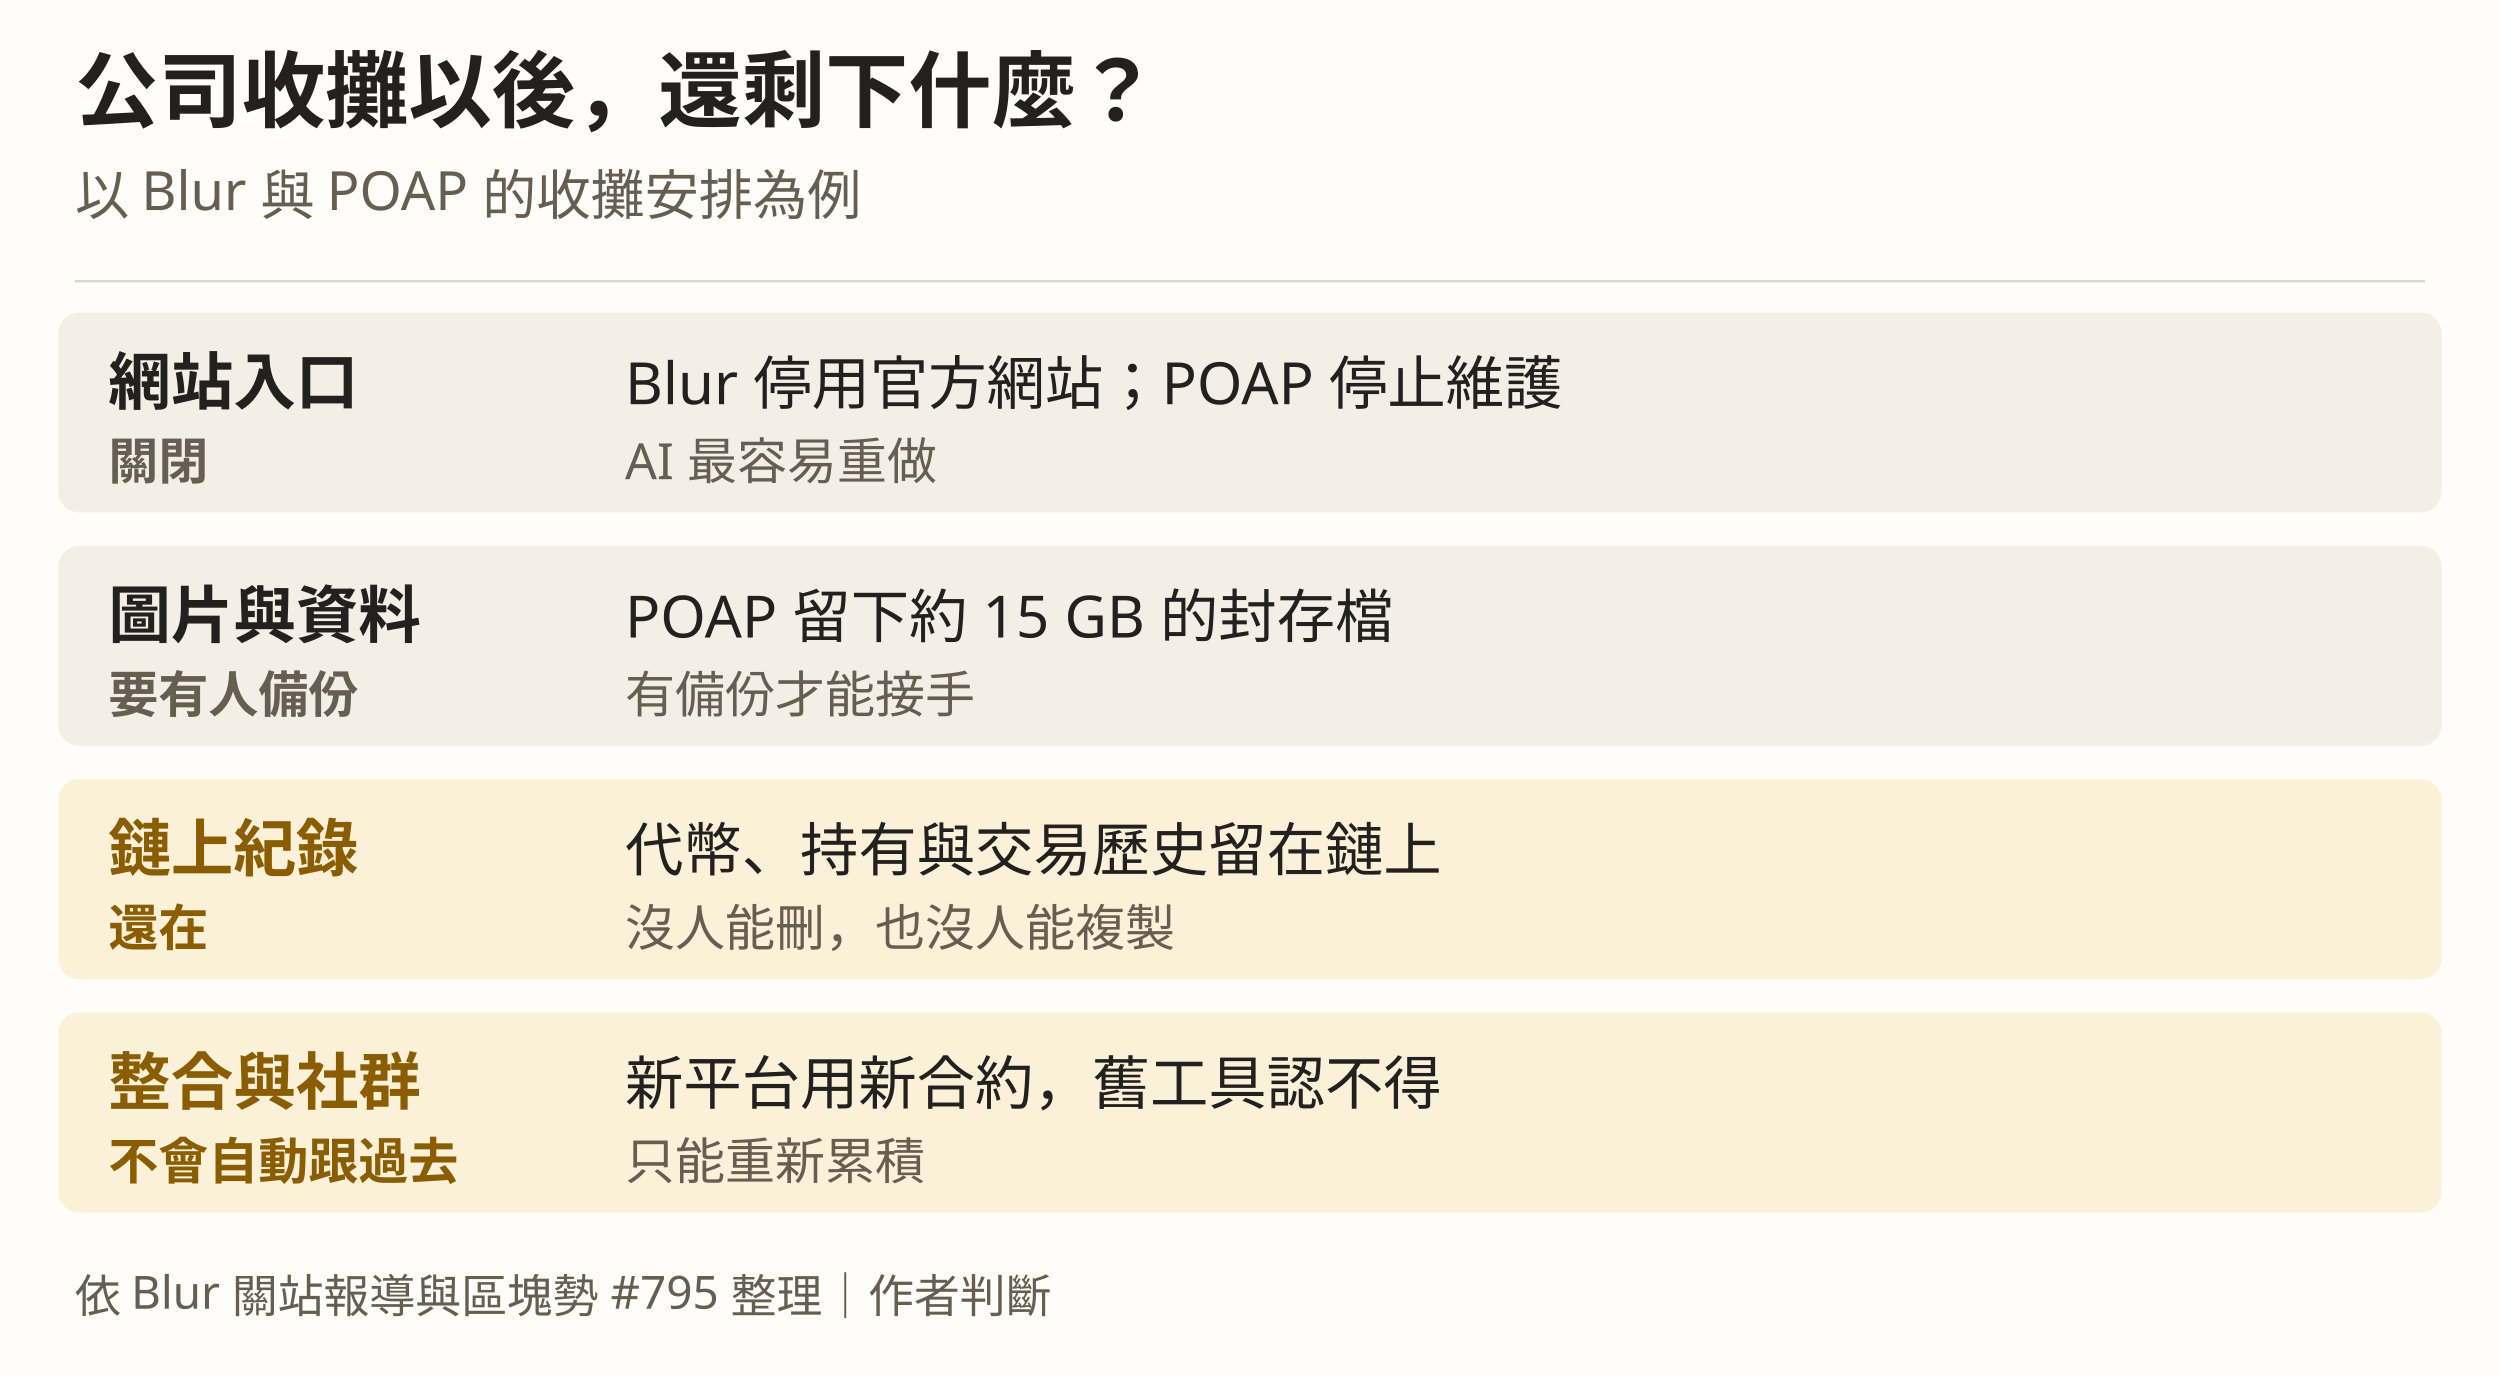
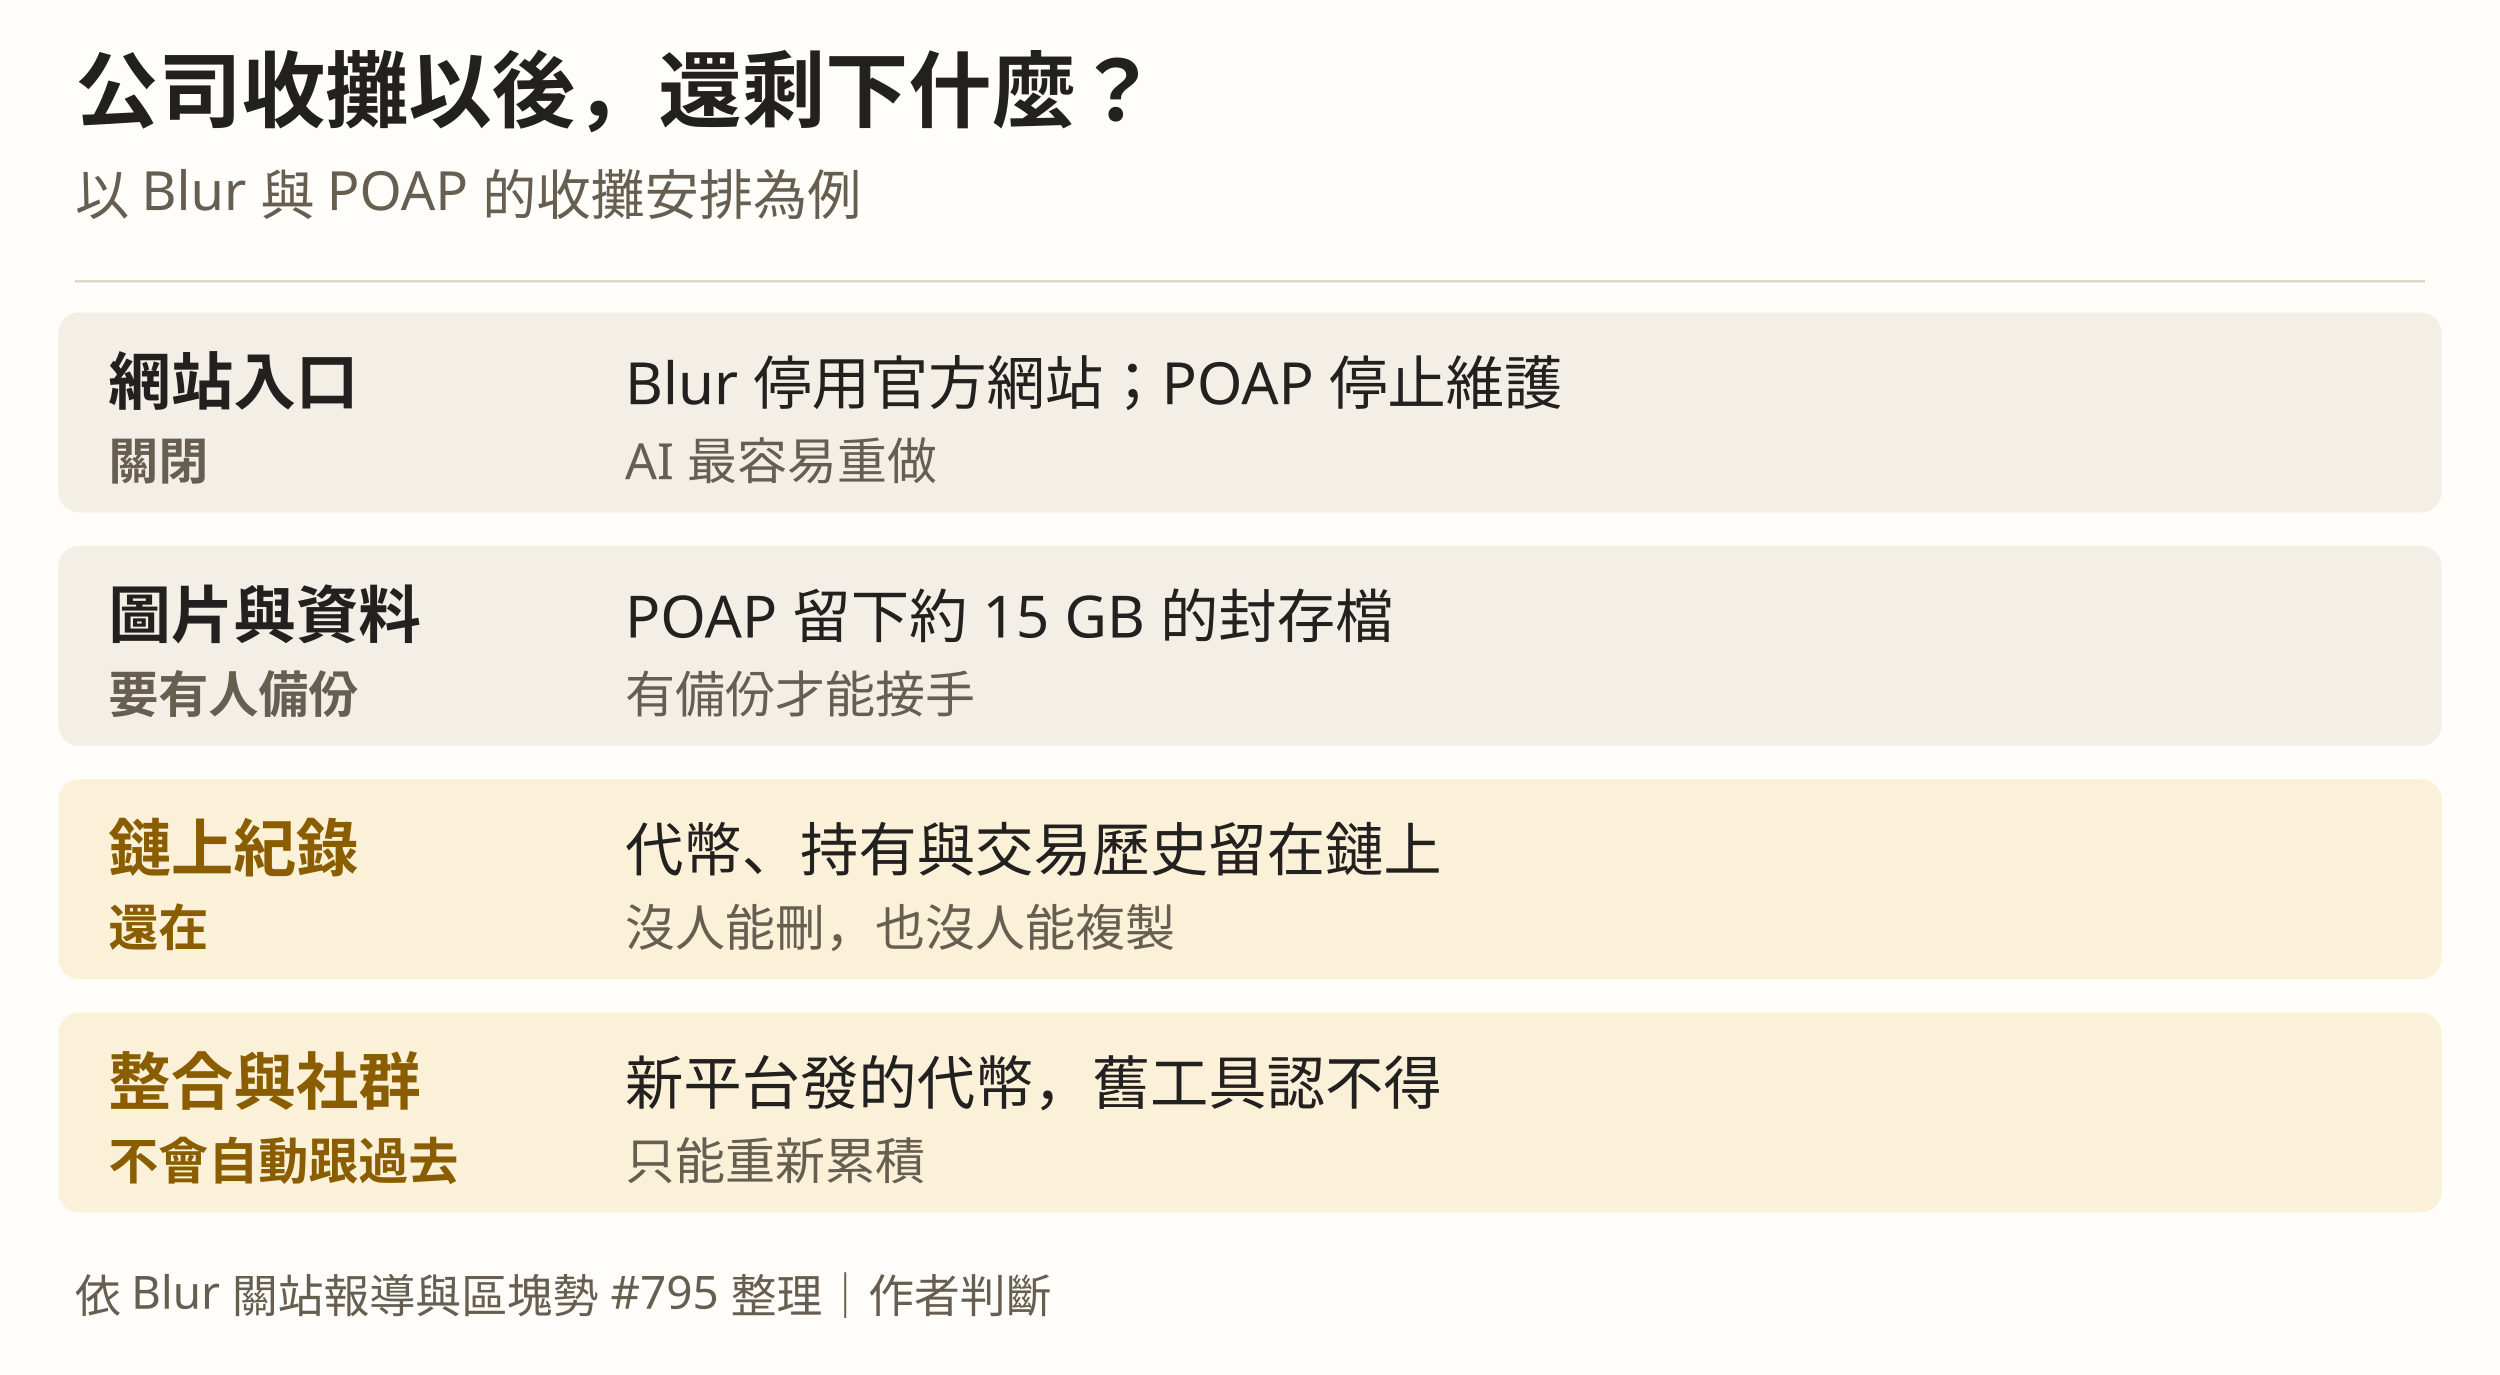
<svg xmlns="http://www.w3.org/2000/svg" width="1200" height="660" viewBox="0 0 1200 660" role="img" aria-labelledby="title desc">
  <rect width="1200" height="660" fill="#fffdf9" />
  <g font-family="Noto Sans TC, Microsoft JhengHei, sans-serif" fill="#232020">
    <text x="36" y="58" font-size="40" fill="#232020" font-weight="700">公司收攤以後，還剩下什麼？</text>
    <text x="36" y="103" font-size="26" fill="#665e51" font-weight="400">以 Blur 與 POAP 的收攤安排為例</text>
    <path d="M36 135H1164" stroke="#d9d0bf" />
    <rect x="28" y="150" width="1144" height="96" rx="10" fill="#f3efe7" />
    <text x="52" y="194" font-size="30" fill="#232020" font-weight="700">網站入口</text>
    <text x="52" y="230" font-size="24" fill="#665e51" font-weight="700">關閉</text>
    <text x="300" y="194" font-size="28" fill="#232020" font-weight="400">Blur 停用官方網站；POAP 停止維護</text>
    <text x="300" y="230" font-size="24" fill="#665e51" font-weight="400">AI 最容易重做</text>
    <rect x="28" y="262" width="1144" height="96" rx="10" fill="#f3efe7" />
    <text x="52" y="306" font-size="30" fill="#232020" font-weight="700">圖片與資料</text>
    <text x="52" y="342" font-size="24" fill="#665e51" font-weight="700">要有人備份</text>
    <text x="300" y="306" font-size="28" fill="#232020" font-weight="400">POAP 留下約 15 GB 的封存檔</text>
    <text x="300" y="342" font-size="24" fill="#665e51" font-weight="400">有備份才能接手</text>
    <rect x="28" y="374" width="1144" height="96" rx="10" fill="#fbf1d9" />
    <text x="52" y="418" font-size="30" fill="#8a5d00" font-weight="700">鏈上紀錄</text>
    <text x="52" y="454" font-size="24" fill="#8a5d00" font-weight="700">還在</text>
    <text x="300" y="418" font-size="28" fill="#232020" font-weight="400">代幣、持有與交易歷史留在鏈上</text>
    <text x="300" y="454" font-size="24" fill="#665e51" font-weight="400">沒人能刪，也沒人能複製</text>
    <rect x="28" y="486" width="1144" height="96" rx="10" fill="#fbf1d9" />
    <text x="52" y="530" font-size="30" fill="#8a5d00" font-weight="700">整合與社群</text>
    <text x="52" y="566" font-size="24" fill="#8a5d00" font-weight="700">不會自動跟過去</text>
-     <text x="300" y="530" font-size="28" fill="#232020" font-weight="400">新平台用新合約，舊工具認不得</text>
+     <text x="300" y="530" font-size="28" fill="#232020" font-weight="400">新平台發的代幣，舊工具認不得</text>
    <text x="300" y="566" font-size="24" fill="#665e51" font-weight="400">只能重新累積</text>
    <text x="36" y="630" font-size="22" fill="#665e51" font-weight="400">依 Blur 關站報導與區塊勢 #795 整理｜作者判斷</text>
  </g>
</svg>
